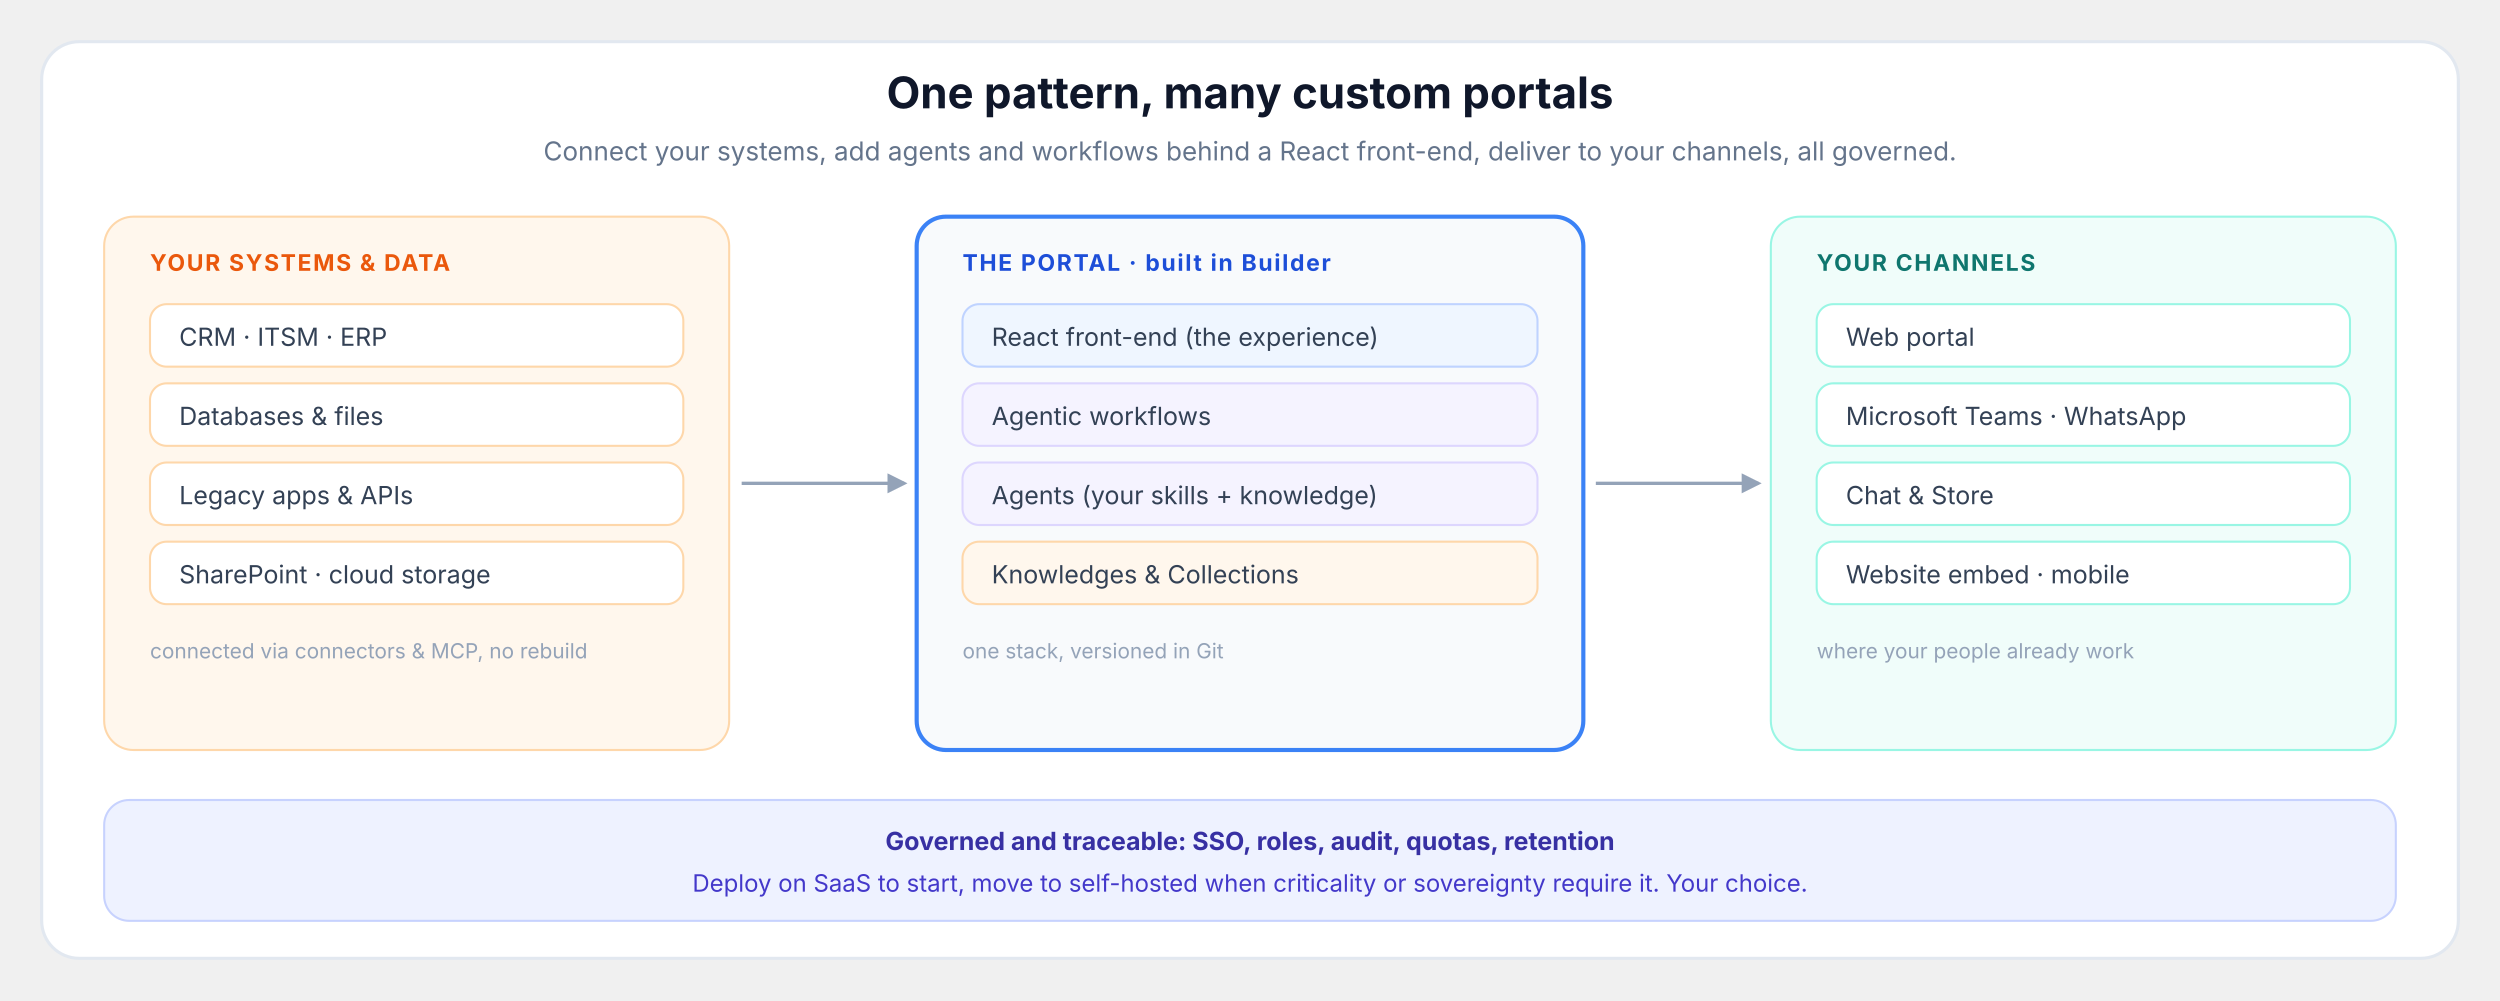
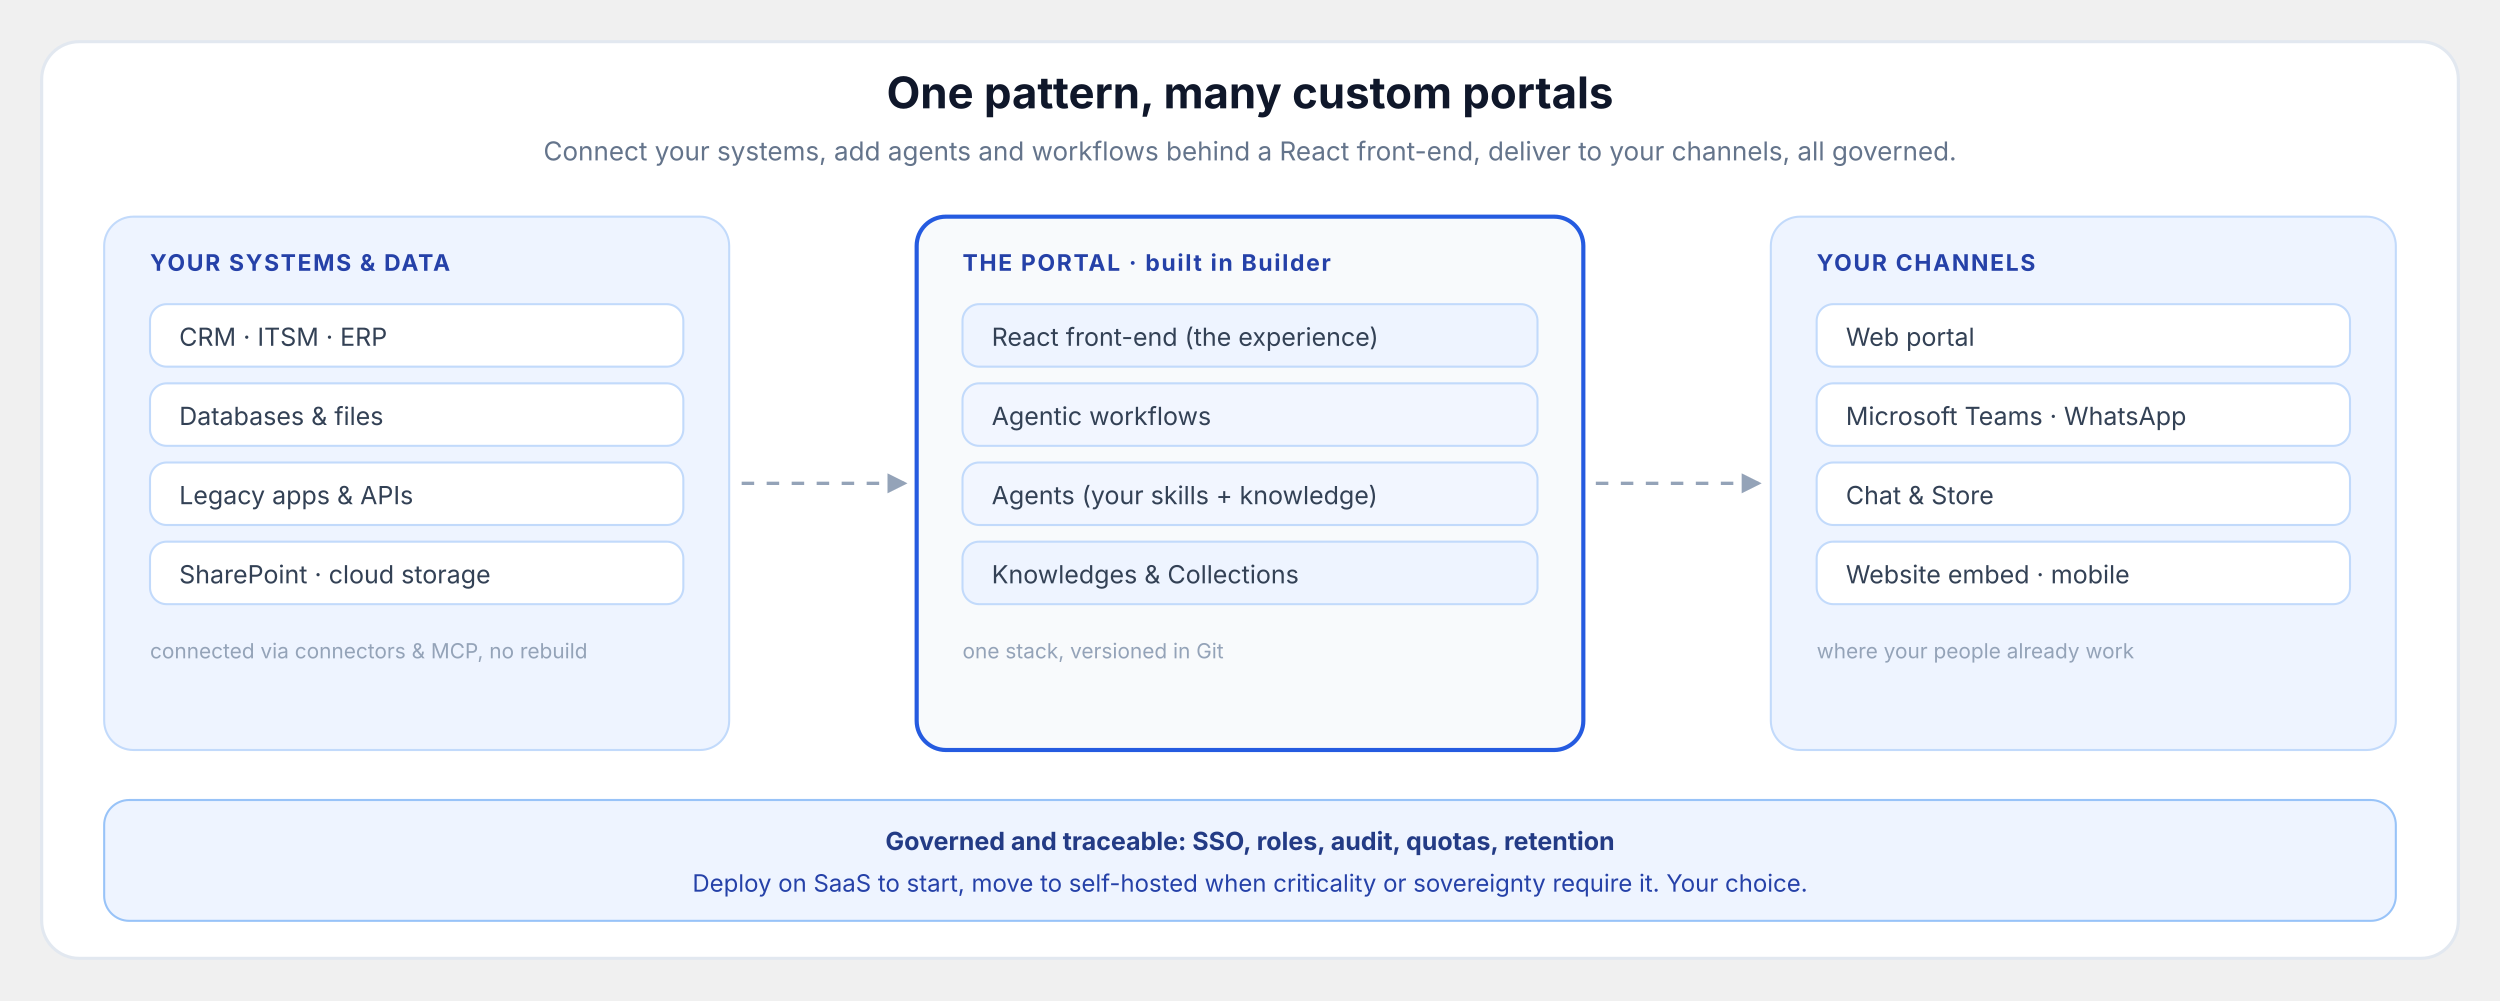
- <svg xmlns="http://www.w3.org/2000/svg" viewBox="0 0 1200 480" font-family="'Satoshi','Inter',system-ui,-apple-system,sans-serif">
+ <svg xmlns="http://www.w3.org/2000/svg" viewBox="0 0 1200 480" font-family="'PP Telegraf','Inter',system-ui,-apple-system,sans-serif">
+   <style>line[marker-end],path[marker-end]{stroke-dasharray:6 6;animation:pflow 1.5s linear infinite}@keyframes pflow{to{stroke-dashoffset:-24}}@media (prefers-reduced-motion:reduce){line[marker-end],path[marker-end]{animation:none}}</style>
  <defs>
    <marker id="ar" markerWidth="10" markerHeight="10" refX="5" refY="3" orient="auto">
      <path d="M0,0 L6,3 L0,6 Z" fill="#94A3B8" />
    </marker>
    <style>.k{font-size:11px;font-weight:700;letter-spacing:0.8px}.r{font-size:12px;fill:#334155}.s{font-size:10px;fill:#94A3B8}</style>
  </defs>
  <rect x="20" y="20" width="1160" height="440" rx="18" fill="#FFFFFF" stroke="#E2E8F0" stroke-width="1.5" />
  <text x="600" y="52" text-anchor="middle" font-size="21" font-weight="700" fill="#0F172A">One pattern, many custom portals</text>
  <text x="600" y="77" text-anchor="middle" font-size="12.5" fill="#64748B">Connect your systems, add agents and workflows behind a React front-end, deliver to your channels, all governed.</text>
-   <rect x="50" y="104" width="300" height="256" rx="14" fill="#FFF7ED" stroke="#FED7AA" />
-   <text x="72" y="130" class="k" fill="#EA580C">YOUR SYSTEMS &amp; DATA</text>
-   <rect x="72" y="146" width="256" height="30" rx="8" fill="#FFFFFF" stroke="#FED7AA" />
+   <rect x="50" y="104" width="300" height="256" rx="14" fill="#eef4ff" stroke="#c2dafb" />
+   <text x="72" y="130" class="k" fill="#2541a8">YOUR SYSTEMS &amp; DATA</text>
+   <rect x="72" y="146" width="256" height="30" rx="8" fill="#FFFFFF" stroke="#c2dafb" />
  <text x="86" y="166" class="r">CRM · ITSM · ERP</text>
-   <rect x="72" y="184" width="256" height="30" rx="8" fill="#FFFFFF" stroke="#FED7AA" />
+   <rect x="72" y="184" width="256" height="30" rx="8" fill="#FFFFFF" stroke="#c2dafb" />
  <text x="86" y="204" class="r">Databases &amp; files</text>
-   <rect x="72" y="222" width="256" height="30" rx="8" fill="#FFFFFF" stroke="#FED7AA" />
+   <rect x="72" y="222" width="256" height="30" rx="8" fill="#FFFFFF" stroke="#c2dafb" />
  <text x="86" y="242" class="r">Legacy apps &amp; APIs</text>
-   <rect x="72" y="260" width="256" height="30" rx="8" fill="#FFFFFF" stroke="#FED7AA" />
+   <rect x="72" y="260" width="256" height="30" rx="8" fill="#FFFFFF" stroke="#c2dafb" />
  <text x="86" y="280" class="r">SharePoint · cloud storage</text>
  <text x="72" y="316" class="s">connected via connectors &amp; MCP, no rebuild</text>
  <line x1="356" y1="232" x2="434" y2="232" stroke="#94A3B8" stroke-width="1.6" marker-end="url(#ar)" />
-   <rect x="440" y="104" width="320" height="256" rx="14" fill="#F8FAFC" stroke="#3B82F6" stroke-width="2" />
-   <text x="462" y="130" class="k" fill="#1D4ED8">THE PORTAL · built in Builder</text>
-   <rect x="462" y="146" width="276" height="30" rx="8" fill="#EFF6FF" stroke="#BFD3FF" />
-   <text x="476" y="166" class="r" fill="#1E40AF">React front-end (the experience)</text>
-   <rect x="462" y="184" width="276" height="30" rx="8" fill="#F5F3FF" stroke="#DDD6FE" />
-   <text x="476" y="204" class="r" fill="#5B21B6">Agentic workflows</text>
-   <rect x="462" y="222" width="276" height="30" rx="8" fill="#F5F3FF" stroke="#DDD6FE" />
-   <text x="476" y="242" class="r" fill="#5B21B6">Agents (your skills + knowledge)</text>
-   <rect x="462" y="260" width="276" height="30" rx="8" fill="#FFF7ED" stroke="#FED7AA" />
-   <text x="476" y="280" class="r" fill="#9A3412">Knowledges &amp; Collections</text>
+   <rect x="440" y="104" width="320" height="256" rx="14" fill="#F8FAFC" stroke="#255be0" stroke-width="2" />
+   <text x="462" y="130" class="k" fill="#2541a8">THE PORTAL · built in Builder</text>
+   <rect x="462" y="146" width="276" height="30" rx="8" fill="#eef4ff" stroke="#c2dafb" />
+   <text x="476" y="166" class="r" fill="#2541a8">React front-end (the experience)</text>
+   <rect x="462" y="184" width="276" height="30" rx="8" fill="#f2f6ff" stroke="#c2dafb" />
+   <text x="476" y="204" class="r" fill="#2541a8">Agentic workflows</text>
+   <rect x="462" y="222" width="276" height="30" rx="8" fill="#f2f6ff" stroke="#c2dafb" />
+   <text x="476" y="242" class="r" fill="#2541a8">Agents (your skills + knowledge)</text>
+   <rect x="462" y="260" width="276" height="30" rx="8" fill="#eef4ff" stroke="#c2dafb" />
+   <text x="476" y="280" class="r" fill="#2541a8">Knowledges &amp; Collections</text>
  <text x="462" y="316" class="s">one stack, versioned in Git</text>
  <line x1="766" y1="232" x2="844" y2="232" stroke="#94A3B8" stroke-width="1.6" marker-end="url(#ar)" />
-   <rect x="850" y="104" width="300" height="256" rx="14" fill="#F0FDFA" stroke="#99F6E4" />
-   <text x="872" y="130" class="k" fill="#0F766E">YOUR CHANNELS</text>
-   <rect x="872" y="146" width="256" height="30" rx="8" fill="#FFFFFF" stroke="#99F6E4" />
+   <rect x="850" y="104" width="300" height="256" rx="14" fill="#eef4ff" stroke="#c2dafb" />
+   <text x="872" y="130" class="k" fill="#2541a8">YOUR CHANNELS</text>
+   <rect x="872" y="146" width="256" height="30" rx="8" fill="#FFFFFF" stroke="#c2dafb" />
  <text x="886" y="166" class="r">Web portal</text>
-   <rect x="872" y="184" width="256" height="30" rx="8" fill="#FFFFFF" stroke="#99F6E4" />
+   <rect x="872" y="184" width="256" height="30" rx="8" fill="#FFFFFF" stroke="#c2dafb" />
  <text x="886" y="204" class="r">Microsoft Teams · WhatsApp</text>
-   <rect x="872" y="222" width="256" height="30" rx="8" fill="#FFFFFF" stroke="#99F6E4" />
+   <rect x="872" y="222" width="256" height="30" rx="8" fill="#FFFFFF" stroke="#c2dafb" />
  <text x="886" y="242" class="r">Chat &amp; Store</text>
-   <rect x="872" y="260" width="256" height="30" rx="8" fill="#FFFFFF" stroke="#99F6E4" />
+   <rect x="872" y="260" width="256" height="30" rx="8" fill="#FFFFFF" stroke="#c2dafb" />
  <text x="886" y="280" class="r">Website embed · mobile</text>
  <text x="872" y="316" class="s">where your people already work</text>
-   <rect x="50" y="384" width="1100" height="58" rx="12" fill="#EEF2FF" stroke="#C7D2FE" />
-   <text x="600" y="408" text-anchor="middle" font-size="12" font-weight="700" fill="#3730A3">Governed and traceable: SSO, roles, audit, quotas, retention</text>
-   <text x="600" y="428" text-anchor="middle" font-size="11.5" fill="#4338CA">Deploy on SaaS to start, move to self-hosted when criticality or sovereignty require it. Your choice.</text>
+   <rect x="50" y="384" width="1100" height="58" rx="12" fill="#eef4ff" stroke="#98c3f8" />
+   <text x="600" y="408" text-anchor="middle" font-size="12" font-weight="700" fill="#233b85">Governed and traceable: SSO, roles, audit, quotas, retention</text>
+   <text x="600" y="428" text-anchor="middle" font-size="11.5" fill="#2541a8">Deploy on SaaS to start, move to self-hosted when criticality or sovereignty require it. Your choice.</text>
</svg>
